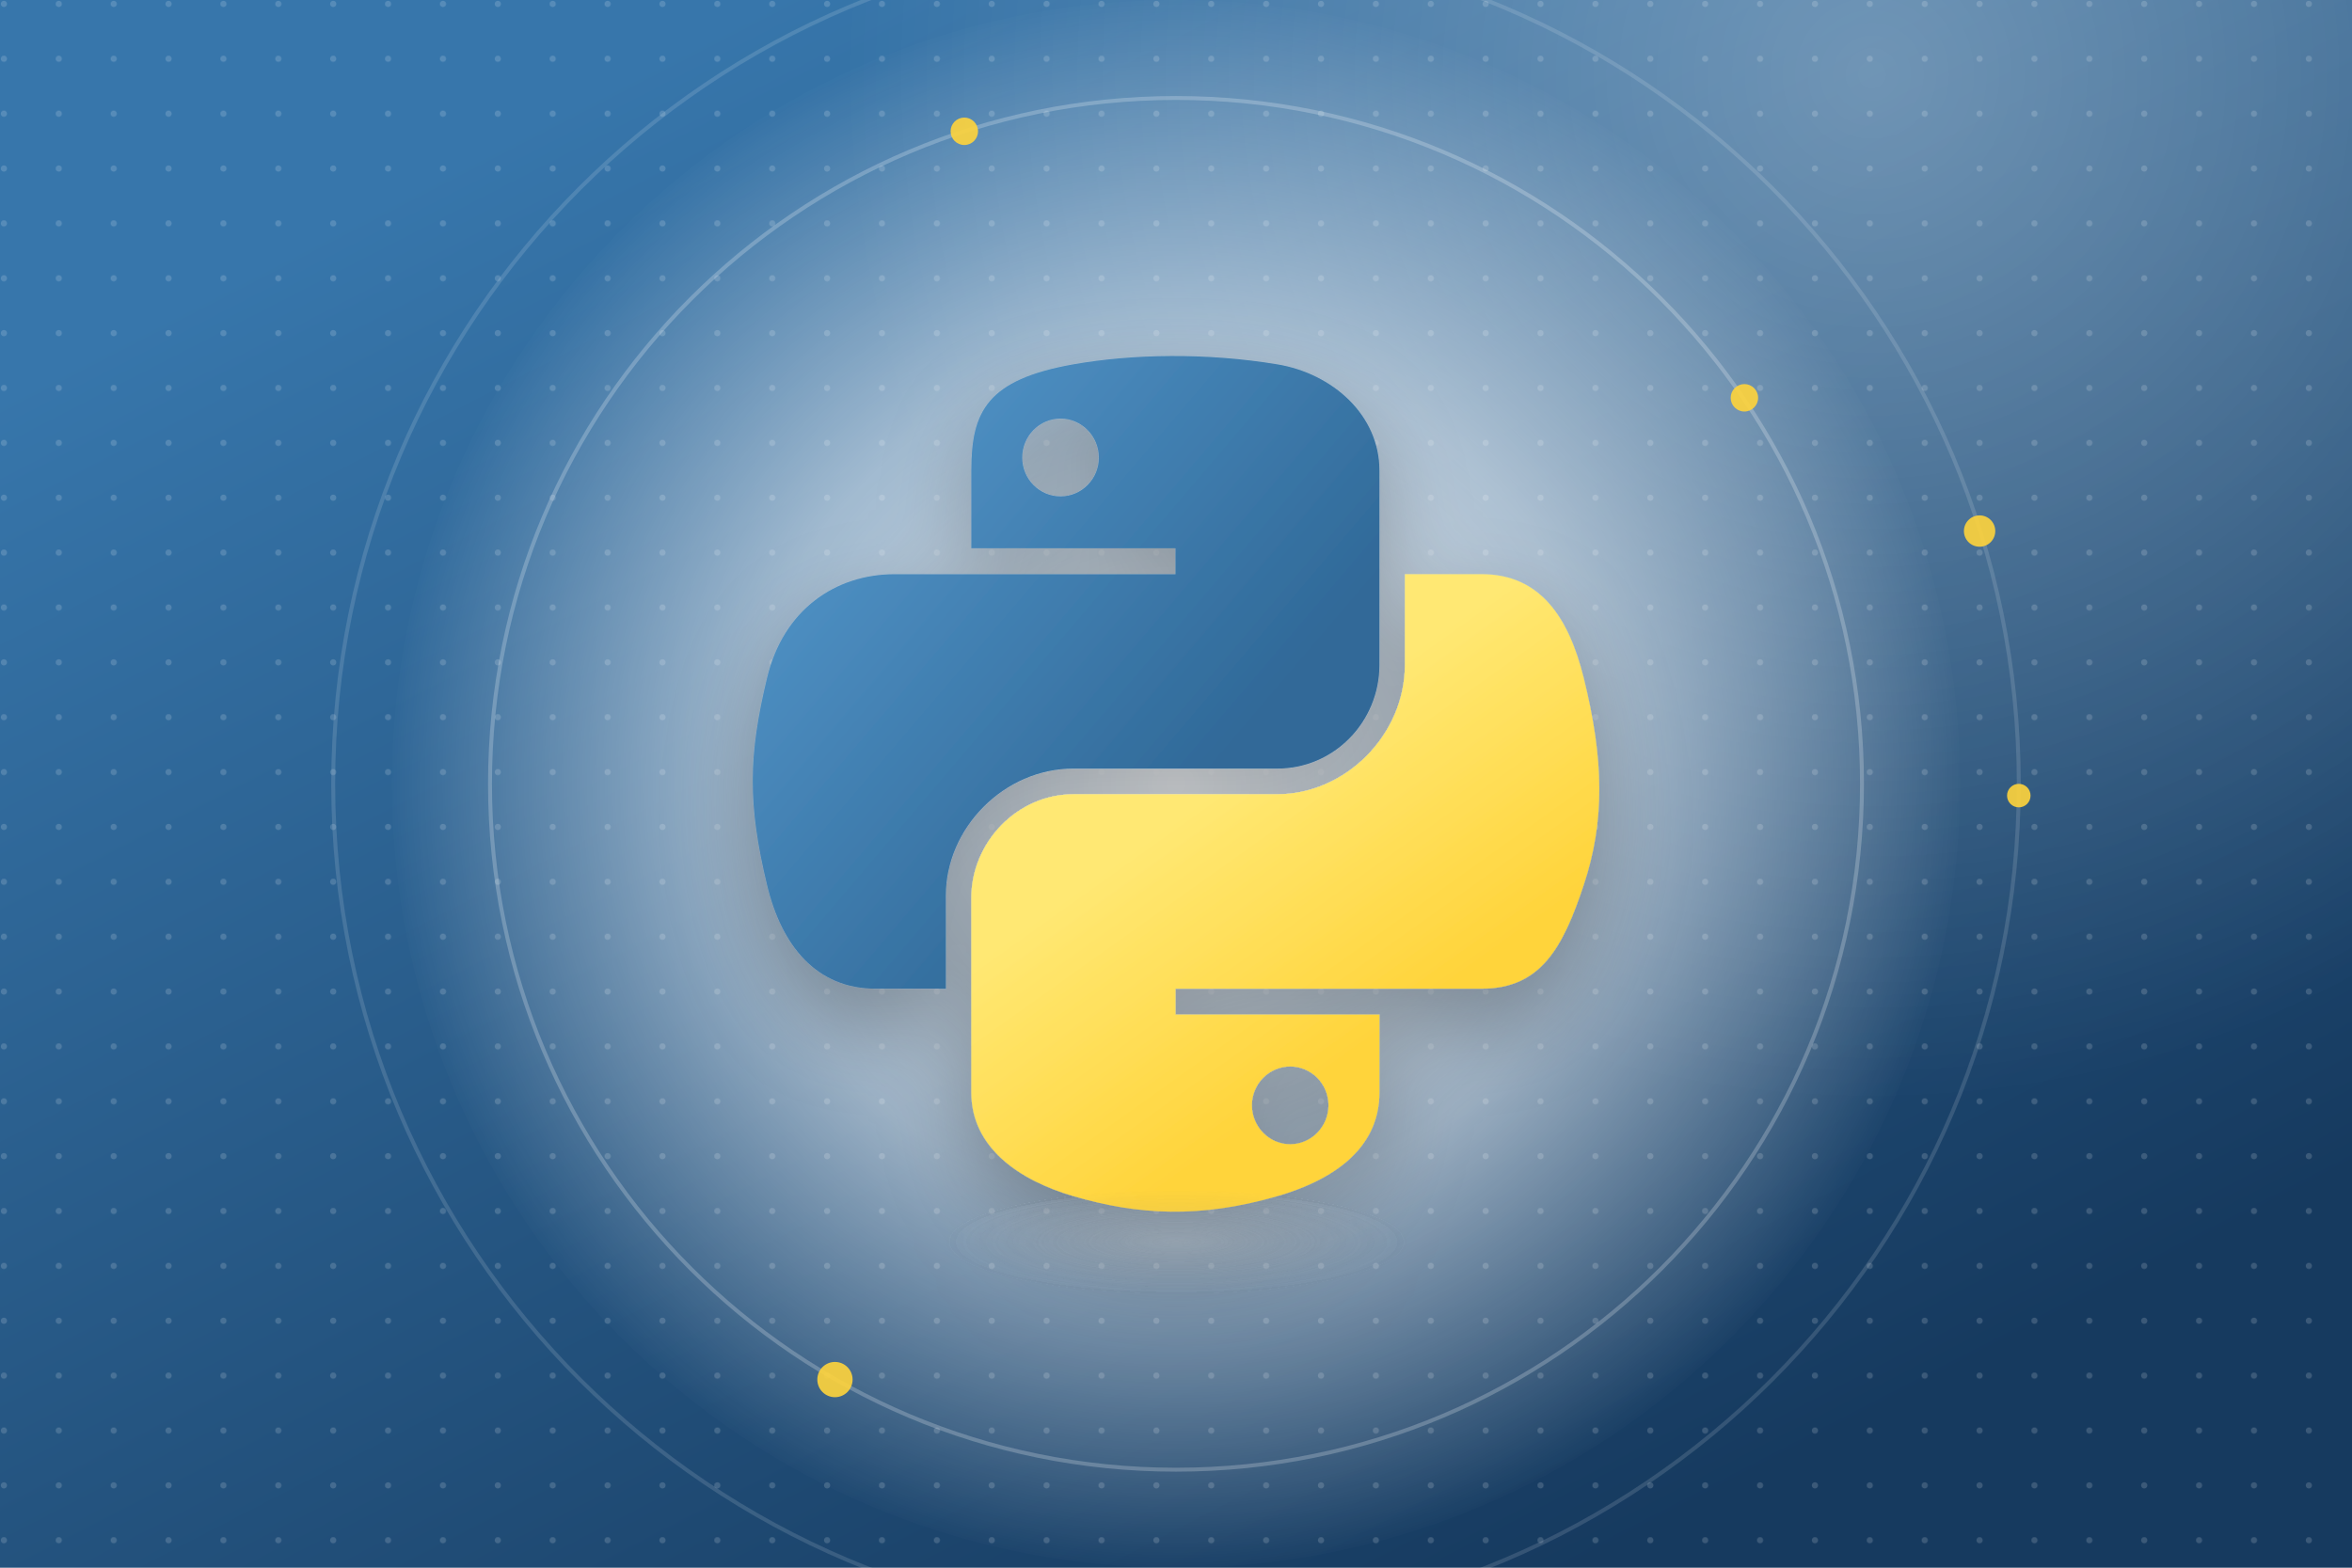
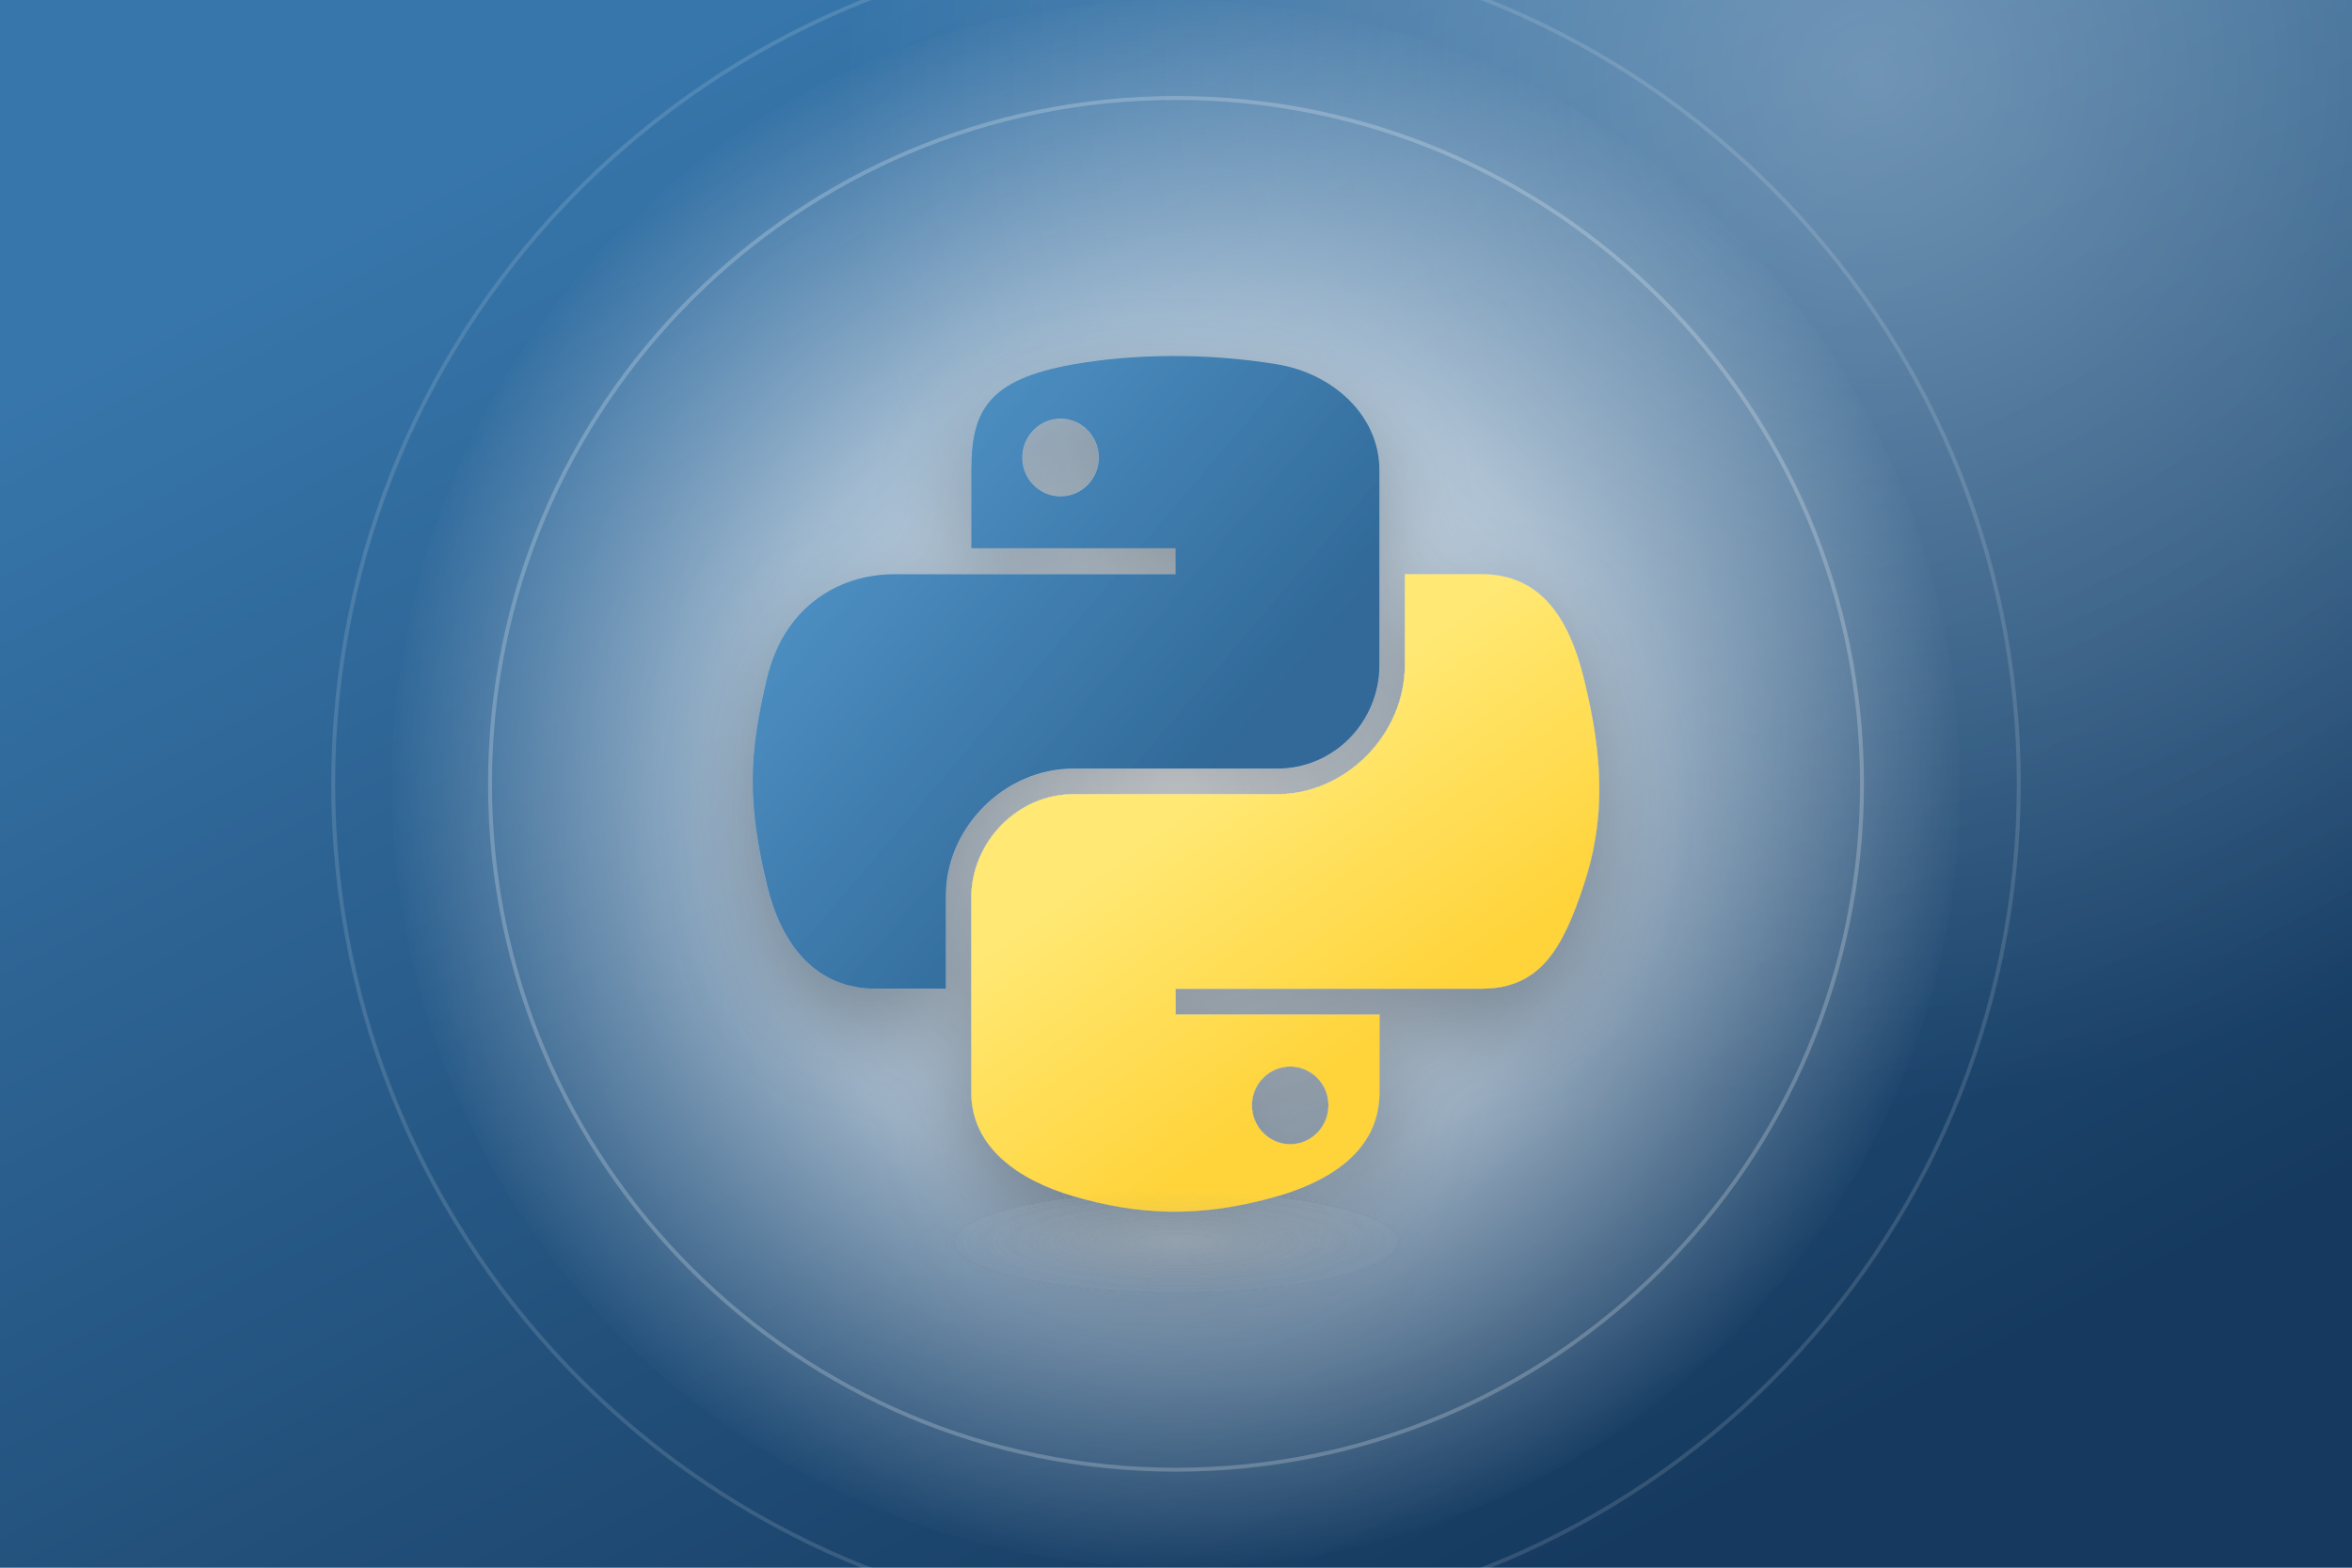
<svg xmlns="http://www.w3.org/2000/svg" viewBox="0 0 1200 800" width="1200" height="800">
  <defs>
    <linearGradient id="bg" gradientTransform="rotate(52 .5 .5)">
      <stop offset="0" stop-color="#3776AB" />
      <stop offset="1" stop-color="#163a5f" />
    </linearGradient>
    <radialGradient id="glow">
      <stop offset="0" stop-color="#fff" stop-opacity=".32" />
      <stop offset="1" stop-color="#fff" stop-opacity="0" />
    </radialGradient>
-     <pattern id="dots" width="28" height="28" patternUnits="userSpaceOnUse">
-       <circle cx="2" cy="2" r="1.6" fill="#fff" fill-opacity=".16" />
-     </pattern>
    <radialGradient id="spot">
      <stop offset="0" stop-color="#fff" stop-opacity=".92" />
      <stop offset=".55" stop-color="#fff" stop-opacity=".55" />
      <stop offset="1" stop-color="#fff" stop-opacity="0" />
    </radialGradient>
    <filter id="shadow" x="-40%" y="-40%" width="180%" height="180%">
      <feDropShadow dx="0" dy="18" stdDeviation="22" flood-color="#000" flood-opacity=".28" />
    </filter>
  </defs>
  <rect width="1200" height="800" fill="url(#bg)" />
-   <rect width="1200" height="800" fill="url(#dots)" />
  <circle cx="954" cy="40" r="520" fill="url(#glow)" />
  <circle cx="600" cy="400" r="400" fill="url(#spot)" />
  <circle cx="600" cy="400" r="350" fill="none" stroke="#fff" stroke-opacity="0.22" stroke-width="2" />
  <circle cx="600" cy="400" r="430" fill="none" stroke="#fff" stroke-opacity="0.13" stroke-width="2" />
-   <circle cx="1010" cy="271" r="8" fill="#FFD43B" fill-opacity=".9" />
-   <circle cx="1030" cy="406" r="6" fill="#FFD43B" fill-opacity=".9" />
-   <circle cx="492" cy="67" r="7" fill="#FFD43B" fill-opacity=".9" />
-   <circle cx="426" cy="704" r="9" fill="#FFD43B" fill-opacity=".9" />
-   <circle cx="477" cy="812" r="8" fill="#FFD43B" fill-opacity=".9" />
-   <circle cx="890" cy="203" r="7" fill="#FFD43B" fill-opacity=".9" />
  <g filter="url(#shadow)">
    <svg x="330" y="130" width="540" height="540" viewBox="0 0 128 128">
      <linearGradient id="m-python-original-a" gradientUnits="userSpaceOnUse" x1="70.252" y1="1237.476" x2="170.659" y2="1151.089" gradientTransform="matrix(.563 0 0 -.568 -29.215 707.817)">
        <stop offset="0" stop-color="#5A9FD4" />
        <stop offset="1" stop-color="#306998" />
      </linearGradient>
      <linearGradient id="m-python-original-b" gradientUnits="userSpaceOnUse" x1="209.474" y1="1098.811" x2="173.62" y2="1149.537" gradientTransform="matrix(.563 0 0 -.568 -29.215 707.817)">
        <stop offset="0" stop-color="#FFD43B" />
        <stop offset="1" stop-color="#FFE873" />
      </linearGradient>
      <path fill="url(#m-python-original-a)" d="M63.391 1.988c-4.222.02-8.252.379-11.8 1.007-10.45 1.846-12.346 5.71-12.346 12.837v9.411h24.693v3.137H29.977c-7.176 0-13.46 4.313-15.426 12.521-2.268 9.405-2.368 15.275 0 25.096 1.755 7.311 5.947 12.519 13.124 12.519h8.491V67.234c0-8.151 7.051-15.34 15.426-15.34h24.665c6.866 0 12.346-5.654 12.346-12.548V15.833c0-6.693-5.646-11.72-12.346-12.837-4.244-.706-8.645-1.027-12.866-1.008zM50.037 9.557c2.55 0 4.634 2.117 4.634 4.721 0 2.593-2.083 4.69-4.634 4.69-2.56 0-4.633-2.097-4.633-4.69-.001-2.604 2.073-4.721 4.633-4.721z" transform="translate(0 10.26)" />
      <path fill="url(#m-python-original-b)" d="M91.682 28.38v10.966c0 8.5-7.208 15.655-15.426 15.655H51.591c-6.756 0-12.346 5.783-12.346 12.549v23.515c0 6.691 5.818 10.628 12.346 12.547 7.816 2.297 15.312 2.713 24.665 0 6.216-1.801 12.346-5.423 12.346-12.547v-9.412H63.938v-3.138h37.012c7.176 0 9.852-5.005 12.348-12.519 2.578-7.735 2.467-15.174 0-25.096-1.774-7.145-5.161-12.521-12.348-12.521h-9.268zM77.809 87.927c2.561 0 4.634 2.097 4.634 4.692 0 2.602-2.074 4.719-4.634 4.719-2.55 0-4.633-2.117-4.633-4.719 0-2.595 2.083-4.692 4.633-4.692z" transform="translate(0 10.26)" />
      <radialGradient id="m-python-original-c" cx="1825.678" cy="444.45" r="26.743" gradientTransform="matrix(0 -.24 -1.055 0 532.979 557.576)" gradientUnits="userSpaceOnUse">
        <stop offset="0" stop-color="#B8B8B8" stop-opacity=".498" />
        <stop offset="1" stop-color="#7F7F7F" stop-opacity="0" />
      </radialGradient>
      <path opacity=".444" fill="url(#m-python-original-c)" d="M97.309 119.597c0 3.543-14.816 6.416-33.091 6.416-18.276 0-33.092-2.873-33.092-6.416 0-3.544 14.815-6.417 33.092-6.417 18.275 0 33.091 2.872 33.091 6.417z" />
    </svg>
  </g>
</svg>
